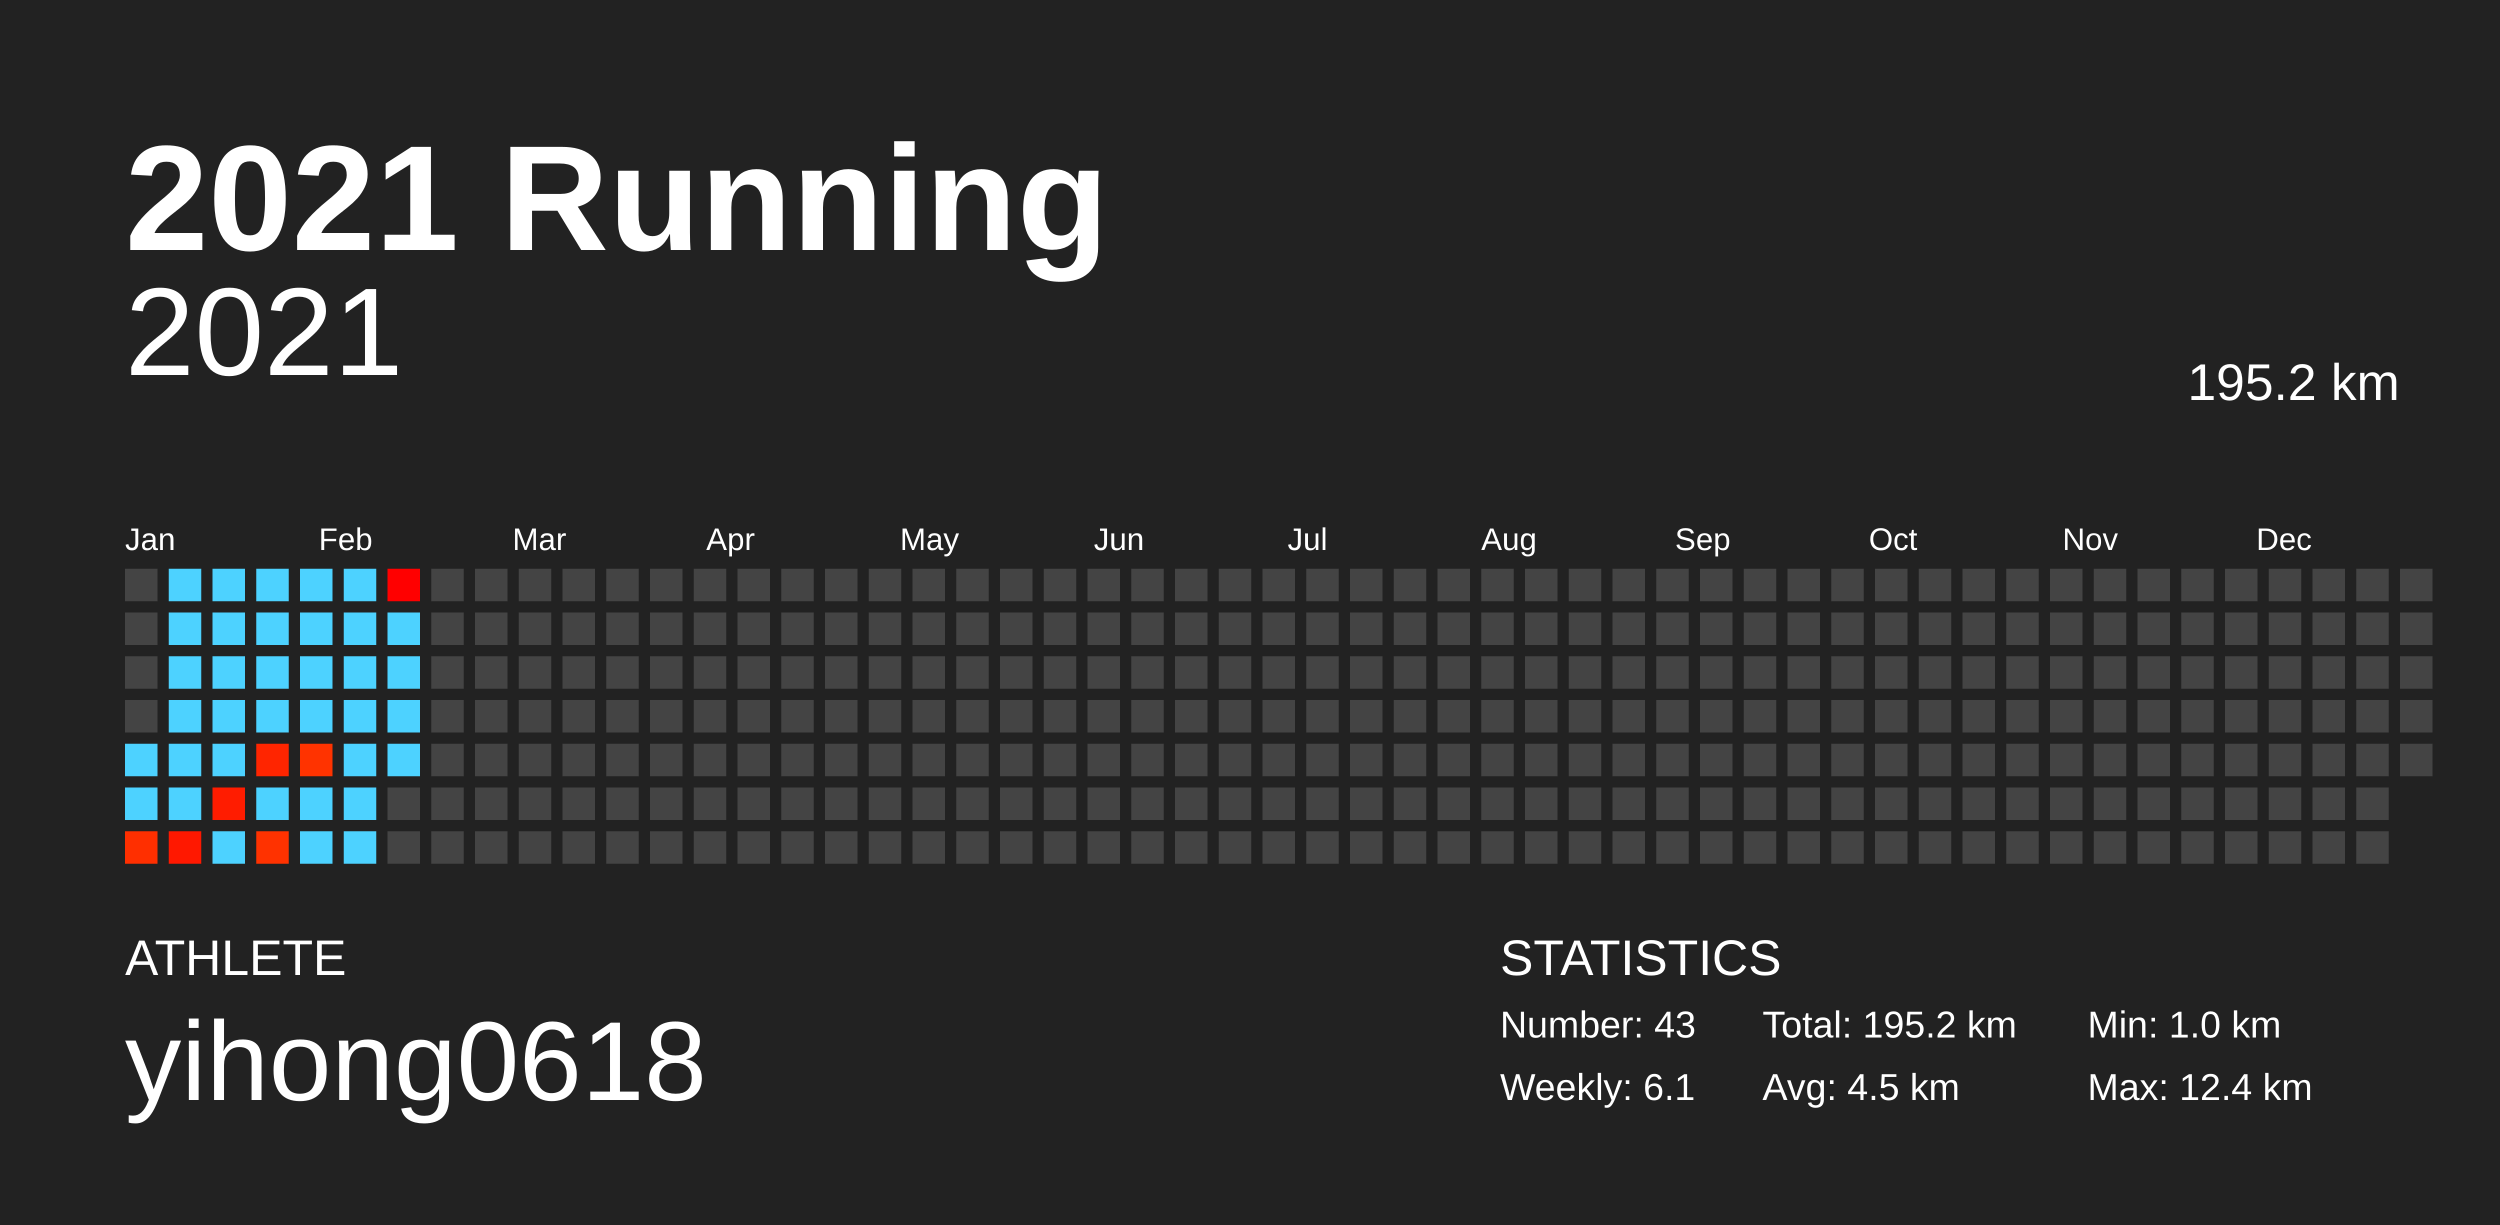
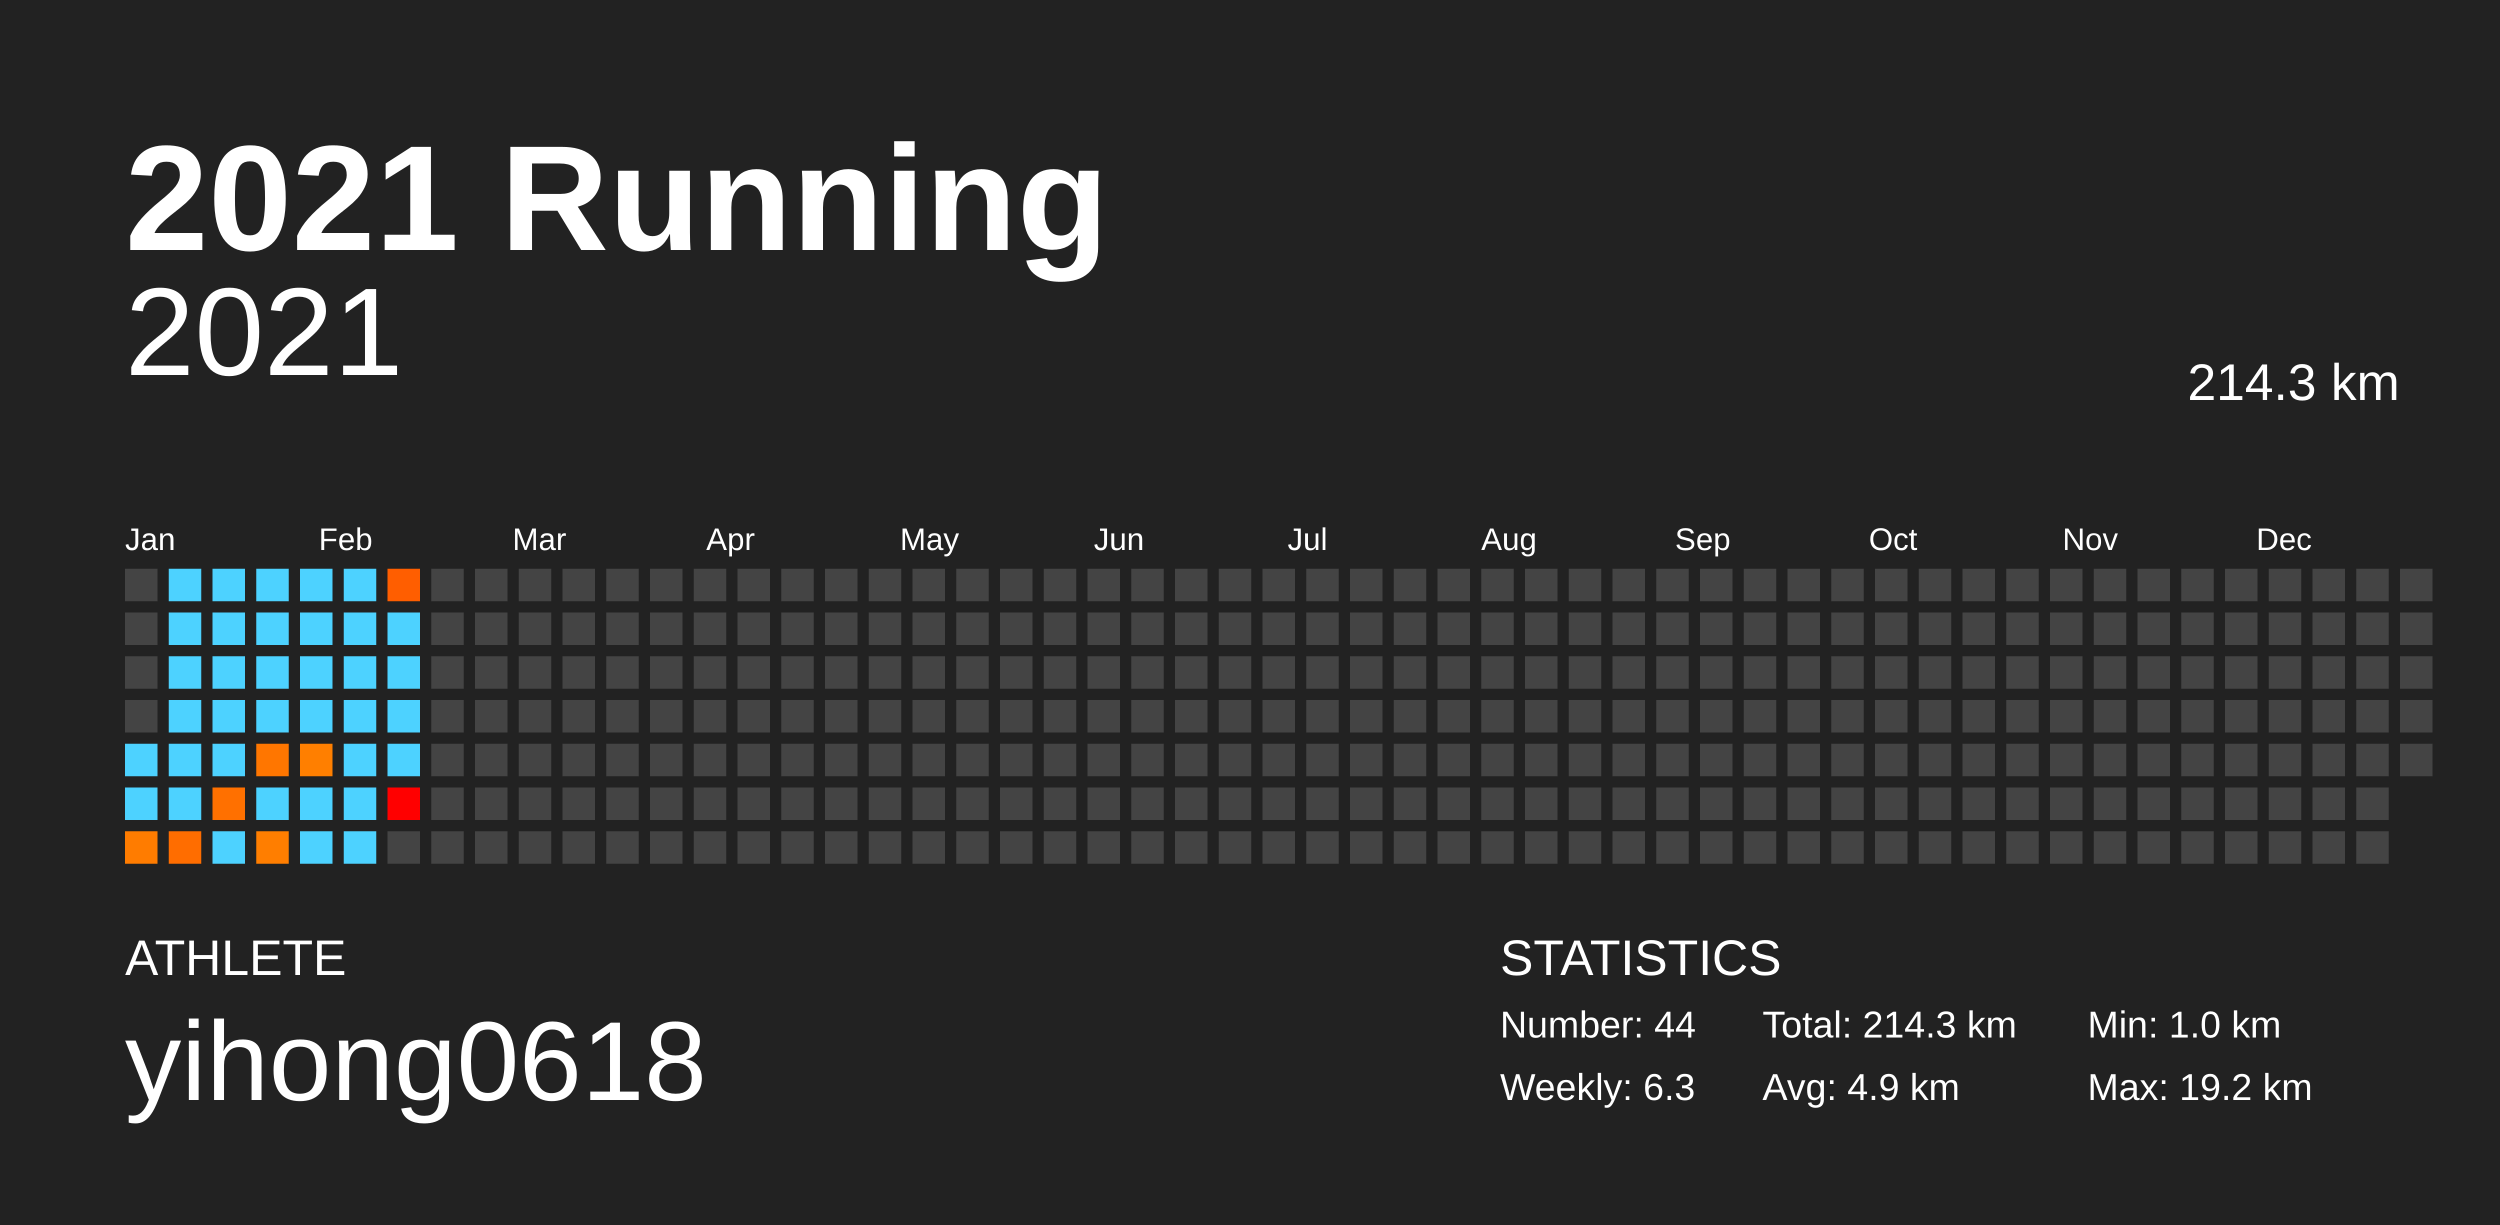
<svg xmlns="http://www.w3.org/2000/svg" baseProfile="full" height="98mm" version="1.1" viewBox="0,0,200,98" width="200mm">
  <defs />
  <rect fill="#222222" height="98" width="200" x="0" y="0" />
  <text fill="#FFFFFF" style="font-size:12px; font-family:Arial; font-weight:bold;" x="10" y="20">2021 Running</text>
  <text fill="#FFFFFF" style="font-size:4px; font-family:Arial" x="10" y="78">ATHLETE</text>
  <text fill="#FFFFFF" style="font-size:9px; font-family:Arial" x="10" y="88">yihong0618</text>
  <text fill="#FFFFFF" style="font-size:4px; font-family:Arial" x="120" y="78">STATISTICS</text>
-   <text fill="#FFFFFF" style="font-size:3px; font-family:Arial" x="120" y="83">Number: 43</text>
-   <text fill="#FFFFFF" style="font-size:3px; font-family:Arial" x="120" y="88">Weekly: 6.1</text>
-   <text fill="#FFFFFF" style="font-size:3px; font-family:Arial" x="141" y="83">Total: 195.2 km</text>
-   <text fill="#FFFFFF" style="font-size:3px; font-family:Arial" x="141" y="88">Avg: 4.5 km</text>
+   <text fill="#FFFFFF" style="font-size:3px; font-family:Arial" x="120" y="83">Number: 44</text>
+   <text fill="#FFFFFF" style="font-size:3px; font-family:Arial" x="120" y="88">Weekly: 6.3</text>
+   <text fill="#FFFFFF" style="font-size:3px; font-family:Arial" x="141" y="83">Total: 214.3 km</text>
+   <text fill="#FFFFFF" style="font-size:3px; font-family:Arial" x="141" y="88">Avg: 4.9 km</text>
  <text fill="#FFFFFF" style="font-size:3px; font-family:Arial" x="167" y="83">Min: 1.0 km</text>
-   <text fill="#FFFFFF" style="font-size:3px; font-family:Arial" x="167" y="88">Max: 12.4 km</text>
+   <text fill="#FFFFFF" style="font-size:3px; font-family:Arial" x="167" y="88">Max: 19.2 km</text>
  <text alignment-baseline="hanging" fill="#FFFFFF" style="font-size:10.0px; font-family:Arial;" x="10" y="30">2021</text>
-   <text alignment-baseline="hanging" fill="#FFFFFF" style="font-size:4.125px; font-family:Arial;" x="175" y="32">195.2 km</text>
+   <text alignment-baseline="hanging" fill="#FFFFFF" style="font-size:4.125px; font-family:Arial;" x="175" y="32">214.3 km</text>
  <text fill="#FFFFFF" style="font-size:2.5px; font-family:Arial" x="10.0" y="44">Jan</text>
  <text fill="#FFFFFF" style="font-size:2.5px; font-family:Arial" x="25.5" y="44">Feb</text>
  <text fill="#FFFFFF" style="font-size:2.5px; font-family:Arial" x="41.0" y="44">Mar</text>
  <text fill="#FFFFFF" style="font-size:2.5px; font-family:Arial" x="56.5" y="44">Apr</text>
  <text fill="#FFFFFF" style="font-size:2.5px; font-family:Arial" x="72.0" y="44">May</text>
  <text fill="#FFFFFF" style="font-size:2.5px; font-family:Arial" x="87.5" y="44">Jun</text>
  <text fill="#FFFFFF" style="font-size:2.5px; font-family:Arial" x="103.0" y="44">Jul</text>
  <text fill="#FFFFFF" style="font-size:2.5px; font-family:Arial" x="118.5" y="44">Aug</text>
  <text fill="#FFFFFF" style="font-size:2.5px; font-family:Arial" x="134.0" y="44">Sep</text>
  <text fill="#FFFFFF" style="font-size:2.5px; font-family:Arial" x="149.5" y="44">Oct</text>
  <text fill="#FFFFFF" style="font-size:2.5px; font-family:Arial" x="165.0" y="44">Nov</text>
  <text fill="#FFFFFF" style="font-size:2.5px; font-family:Arial" x="180.5" y="44">Dec</text>
  <rect fill="#444444" height="2.6" width="2.6" x="10.0" y="45.5" />
  <rect fill="#444444" height="2.6" width="2.6" x="10.0" y="49.0" />
  <rect fill="#444444" height="2.6" width="2.6" x="10.0" y="52.5" />
  <rect fill="#444444" height="2.6" width="2.6" x="10.0" y="56.0" />
  <rect fill="#4dd2ff" height="2.6" width="2.6" x="10.0" y="59.5" />
  <rect fill="#4dd2ff" height="2.6" width="2.6" x="10.0" y="63.0" />
-   <rect fill="#ff2f00" height="2.6" width="2.6" x="10.0" y="66.5" />
+   <rect fill="#ff7c00" height="2.6" width="2.6" x="10.0" y="66.5" />
  <rect fill="#4dd2ff" height="2.6" width="2.6" x="13.5" y="45.5" />
  <rect fill="#4dd2ff" height="2.6" width="2.6" x="13.5" y="49.0" />
  <rect fill="#4dd2ff" height="2.6" width="2.6" x="13.5" y="52.5" />
  <rect fill="#4dd2ff" height="2.6" width="2.6" x="13.5" y="56.0" />
  <rect fill="#4dd2ff" height="2.6" width="2.6" x="13.5" y="59.5" />
  <rect fill="#4dd2ff" height="2.6" width="2.6" x="13.5" y="63.0" />
-   <rect fill="#ff1800" height="2.6" width="2.6" x="13.5" y="66.5" />
+   <rect fill="#ff6d00" height="2.6" width="2.6" x="13.5" y="66.5" />
  <rect fill="#4dd2ff" height="2.6" width="2.6" x="17.0" y="45.5" />
  <rect fill="#4dd2ff" height="2.6" width="2.6" x="17.0" y="49.0" />
  <rect fill="#4dd2ff" height="2.6" width="2.6" x="17.0" y="52.5" />
  <rect fill="#4dd2ff" height="2.6" width="2.6" x="17.0" y="56.0" />
  <rect fill="#4dd2ff" height="2.6" width="2.6" x="17.0" y="59.5" />
-   <rect fill="#ff1c00" height="2.6" width="2.6" x="17.0" y="63.0" />
+   <rect fill="#ff7000" height="2.6" width="2.6" x="17.0" y="63.0" />
  <rect fill="#4dd2ff" height="2.6" width="2.6" x="17.0" y="66.5" />
  <rect fill="#4dd2ff" height="2.6" width="2.6" x="20.5" y="45.5" />
  <rect fill="#4dd2ff" height="2.6" width="2.6" x="20.5" y="49.0" />
  <rect fill="#4dd2ff" height="2.6" width="2.6" x="20.5" y="52.5" />
  <rect fill="#4dd2ff" height="2.6" width="2.6" x="20.5" y="56.0" />
-   <rect fill="#ff2500" height="2.6" width="2.6" x="20.5" y="59.5" />
+   <rect fill="#ff7600" height="2.6" width="2.6" x="20.5" y="59.5" />
  <rect fill="#4dd2ff" height="2.6" width="2.6" x="20.5" y="63.0" />
-   <rect fill="#ff3200" height="2.6" width="2.6" x="20.5" y="66.5" />
+   <rect fill="#ff7e00" height="2.6" width="2.6" x="20.5" y="66.5" />
  <rect fill="#4dd2ff" height="2.6" width="2.6" x="24.0" y="45.5" />
  <rect fill="#4dd2ff" height="2.6" width="2.6" x="24.0" y="49.0" />
  <rect fill="#4dd2ff" height="2.6" width="2.6" x="24.0" y="52.5" />
  <rect fill="#4dd2ff" height="2.6" width="2.6" x="24.0" y="56.0" />
-   <rect fill="#ff3300" height="2.6" width="2.6" x="24.0" y="59.5" />
+   <rect fill="#ff7f00" height="2.6" width="2.6" x="24.0" y="59.5" />
  <rect fill="#4dd2ff" height="2.6" width="2.6" x="24.0" y="63.0" />
  <rect fill="#4dd2ff" height="2.6" width="2.6" x="24.0" y="66.5" />
  <rect fill="#4dd2ff" height="2.6" width="2.6" x="27.5" y="45.5" />
  <rect fill="#4dd2ff" height="2.6" width="2.6" x="27.5" y="49.0" />
  <rect fill="#4dd2ff" height="2.6" width="2.6" x="27.5" y="52.5" />
  <rect fill="#4dd2ff" height="2.6" width="2.6" x="27.5" y="56.0" />
  <rect fill="#4dd2ff" height="2.6" width="2.6" x="27.5" y="59.5" />
  <rect fill="#4dd2ff" height="2.6" width="2.6" x="27.5" y="63.0" />
  <rect fill="#4dd2ff" height="2.6" width="2.6" x="27.5" y="66.5" />
-   <rect fill="#ff0000" height="2.6" width="2.6" x="31.0" y="45.5" />
+   <rect fill="#ff5e00" height="2.6" width="2.6" x="31.0" y="45.5" />
  <rect fill="#4dd2ff" height="2.6" width="2.6" x="31.0" y="49.0" />
  <rect fill="#4dd2ff" height="2.6" width="2.6" x="31.0" y="52.5" />
  <rect fill="#4dd2ff" height="2.6" width="2.6" x="31.0" y="56.0" />
  <rect fill="#4dd2ff" height="2.6" width="2.6" x="31.0" y="59.5" />
-   <rect fill="#444444" height="2.6" width="2.6" x="31.0" y="63.0" />
+   <rect fill="#ff0000" height="2.6" width="2.6" x="31.0" y="63.0" />
  <rect fill="#444444" height="2.6" width="2.6" x="31.0" y="66.5" />
  <rect fill="#444444" height="2.6" width="2.6" x="34.5" y="45.5" />
  <rect fill="#444444" height="2.6" width="2.6" x="34.5" y="49.0" />
  <rect fill="#444444" height="2.6" width="2.6" x="34.5" y="52.5" />
  <rect fill="#444444" height="2.6" width="2.6" x="34.5" y="56.0" />
  <rect fill="#444444" height="2.6" width="2.6" x="34.5" y="59.5" />
  <rect fill="#444444" height="2.6" width="2.6" x="34.5" y="63.0" />
  <rect fill="#444444" height="2.6" width="2.6" x="34.5" y="66.5" />
  <rect fill="#444444" height="2.6" width="2.6" x="38.0" y="45.5" />
  <rect fill="#444444" height="2.6" width="2.6" x="38.0" y="49.0" />
  <rect fill="#444444" height="2.6" width="2.6" x="38.0" y="52.5" />
  <rect fill="#444444" height="2.6" width="2.6" x="38.0" y="56.0" />
  <rect fill="#444444" height="2.6" width="2.6" x="38.0" y="59.5" />
  <rect fill="#444444" height="2.6" width="2.6" x="38.0" y="63.0" />
  <rect fill="#444444" height="2.6" width="2.6" x="38.0" y="66.5" />
  <rect fill="#444444" height="2.6" width="2.6" x="41.5" y="45.5" />
  <rect fill="#444444" height="2.6" width="2.6" x="41.5" y="49.0" />
  <rect fill="#444444" height="2.6" width="2.6" x="41.5" y="52.5" />
  <rect fill="#444444" height="2.6" width="2.6" x="41.5" y="56.0" />
  <rect fill="#444444" height="2.6" width="2.6" x="41.5" y="59.5" />
  <rect fill="#444444" height="2.6" width="2.6" x="41.5" y="63.0" />
  <rect fill="#444444" height="2.6" width="2.6" x="41.5" y="66.5" />
  <rect fill="#444444" height="2.6" width="2.6" x="45.0" y="45.5" />
  <rect fill="#444444" height="2.6" width="2.6" x="45.0" y="49.0" />
  <rect fill="#444444" height="2.6" width="2.6" x="45.0" y="52.5" />
  <rect fill="#444444" height="2.6" width="2.6" x="45.0" y="56.0" />
  <rect fill="#444444" height="2.6" width="2.6" x="45.0" y="59.5" />
  <rect fill="#444444" height="2.6" width="2.6" x="45.0" y="63.0" />
  <rect fill="#444444" height="2.6" width="2.6" x="45.0" y="66.5" />
  <rect fill="#444444" height="2.6" width="2.6" x="48.5" y="45.5" />
  <rect fill="#444444" height="2.6" width="2.6" x="48.5" y="49.0" />
  <rect fill="#444444" height="2.6" width="2.6" x="48.5" y="52.5" />
  <rect fill="#444444" height="2.6" width="2.6" x="48.5" y="56.0" />
  <rect fill="#444444" height="2.6" width="2.6" x="48.5" y="59.5" />
  <rect fill="#444444" height="2.6" width="2.6" x="48.5" y="63.0" />
  <rect fill="#444444" height="2.6" width="2.6" x="48.5" y="66.5" />
  <rect fill="#444444" height="2.6" width="2.6" x="52.0" y="45.5" />
  <rect fill="#444444" height="2.6" width="2.6" x="52.0" y="49.0" />
  <rect fill="#444444" height="2.6" width="2.6" x="52.0" y="52.5" />
  <rect fill="#444444" height="2.6" width="2.6" x="52.0" y="56.0" />
  <rect fill="#444444" height="2.6" width="2.6" x="52.0" y="59.5" />
  <rect fill="#444444" height="2.6" width="2.6" x="52.0" y="63.0" />
  <rect fill="#444444" height="2.6" width="2.6" x="52.0" y="66.5" />
  <rect fill="#444444" height="2.6" width="2.6" x="55.5" y="45.5" />
  <rect fill="#444444" height="2.6" width="2.6" x="55.5" y="49.0" />
  <rect fill="#444444" height="2.6" width="2.6" x="55.5" y="52.5" />
  <rect fill="#444444" height="2.6" width="2.6" x="55.5" y="56.0" />
  <rect fill="#444444" height="2.6" width="2.6" x="55.5" y="59.5" />
  <rect fill="#444444" height="2.6" width="2.6" x="55.5" y="63.0" />
  <rect fill="#444444" height="2.6" width="2.6" x="55.5" y="66.5" />
  <rect fill="#444444" height="2.6" width="2.6" x="59.0" y="45.5" />
  <rect fill="#444444" height="2.6" width="2.6" x="59.0" y="49.0" />
  <rect fill="#444444" height="2.6" width="2.6" x="59.0" y="52.5" />
  <rect fill="#444444" height="2.6" width="2.6" x="59.0" y="56.0" />
  <rect fill="#444444" height="2.6" width="2.6" x="59.0" y="59.5" />
  <rect fill="#444444" height="2.6" width="2.6" x="59.0" y="63.0" />
  <rect fill="#444444" height="2.6" width="2.6" x="59.0" y="66.5" />
  <rect fill="#444444" height="2.6" width="2.6" x="62.5" y="45.5" />
  <rect fill="#444444" height="2.6" width="2.6" x="62.5" y="49.0" />
  <rect fill="#444444" height="2.6" width="2.6" x="62.5" y="52.5" />
  <rect fill="#444444" height="2.6" width="2.6" x="62.5" y="56.0" />
  <rect fill="#444444" height="2.6" width="2.6" x="62.5" y="59.5" />
  <rect fill="#444444" height="2.6" width="2.6" x="62.5" y="63.0" />
  <rect fill="#444444" height="2.6" width="2.6" x="62.5" y="66.5" />
  <rect fill="#444444" height="2.6" width="2.6" x="66.0" y="45.5" />
  <rect fill="#444444" height="2.6" width="2.6" x="66.0" y="49.0" />
  <rect fill="#444444" height="2.6" width="2.6" x="66.0" y="52.5" />
  <rect fill="#444444" height="2.6" width="2.6" x="66.0" y="56.0" />
  <rect fill="#444444" height="2.6" width="2.6" x="66.0" y="59.5" />
  <rect fill="#444444" height="2.6" width="2.6" x="66.0" y="63.0" />
  <rect fill="#444444" height="2.6" width="2.6" x="66.0" y="66.5" />
  <rect fill="#444444" height="2.6" width="2.6" x="69.5" y="45.5" />
  <rect fill="#444444" height="2.6" width="2.6" x="69.5" y="49.0" />
  <rect fill="#444444" height="2.6" width="2.6" x="69.5" y="52.5" />
  <rect fill="#444444" height="2.6" width="2.6" x="69.5" y="56.0" />
  <rect fill="#444444" height="2.6" width="2.6" x="69.5" y="59.5" />
  <rect fill="#444444" height="2.6" width="2.6" x="69.5" y="63.0" />
  <rect fill="#444444" height="2.6" width="2.6" x="69.5" y="66.5" />
  <rect fill="#444444" height="2.6" width="2.6" x="73.0" y="45.5" />
  <rect fill="#444444" height="2.6" width="2.6" x="73.0" y="49.0" />
  <rect fill="#444444" height="2.6" width="2.6" x="73.0" y="52.5" />
  <rect fill="#444444" height="2.6" width="2.6" x="73.0" y="56.0" />
  <rect fill="#444444" height="2.6" width="2.6" x="73.0" y="59.5" />
  <rect fill="#444444" height="2.6" width="2.6" x="73.0" y="63.0" />
  <rect fill="#444444" height="2.6" width="2.6" x="73.0" y="66.5" />
  <rect fill="#444444" height="2.6" width="2.6" x="76.5" y="45.5" />
  <rect fill="#444444" height="2.6" width="2.6" x="76.5" y="49.0" />
  <rect fill="#444444" height="2.6" width="2.6" x="76.5" y="52.5" />
  <rect fill="#444444" height="2.6" width="2.6" x="76.5" y="56.0" />
  <rect fill="#444444" height="2.6" width="2.6" x="76.5" y="59.5" />
  <rect fill="#444444" height="2.6" width="2.6" x="76.5" y="63.0" />
  <rect fill="#444444" height="2.6" width="2.6" x="76.5" y="66.5" />
  <rect fill="#444444" height="2.6" width="2.6" x="80.0" y="45.5" />
  <rect fill="#444444" height="2.6" width="2.6" x="80.0" y="49.0" />
  <rect fill="#444444" height="2.6" width="2.6" x="80.0" y="52.5" />
  <rect fill="#444444" height="2.6" width="2.6" x="80.0" y="56.0" />
  <rect fill="#444444" height="2.6" width="2.6" x="80.0" y="59.5" />
  <rect fill="#444444" height="2.6" width="2.6" x="80.0" y="63.0" />
  <rect fill="#444444" height="2.6" width="2.6" x="80.0" y="66.5" />
  <rect fill="#444444" height="2.6" width="2.6" x="83.5" y="45.5" />
  <rect fill="#444444" height="2.6" width="2.6" x="83.5" y="49.0" />
  <rect fill="#444444" height="2.6" width="2.6" x="83.5" y="52.5" />
  <rect fill="#444444" height="2.6" width="2.6" x="83.5" y="56.0" />
  <rect fill="#444444" height="2.6" width="2.6" x="83.5" y="59.5" />
  <rect fill="#444444" height="2.6" width="2.6" x="83.5" y="63.0" />
  <rect fill="#444444" height="2.6" width="2.6" x="83.5" y="66.5" />
  <rect fill="#444444" height="2.6" width="2.6" x="87.0" y="45.5" />
  <rect fill="#444444" height="2.6" width="2.6" x="87.0" y="49.0" />
  <rect fill="#444444" height="2.6" width="2.6" x="87.0" y="52.5" />
  <rect fill="#444444" height="2.6" width="2.6" x="87.0" y="56.0" />
  <rect fill="#444444" height="2.6" width="2.6" x="87.0" y="59.5" />
  <rect fill="#444444" height="2.6" width="2.6" x="87.0" y="63.0" />
  <rect fill="#444444" height="2.6" width="2.6" x="87.0" y="66.5" />
  <rect fill="#444444" height="2.6" width="2.6" x="90.5" y="45.5" />
  <rect fill="#444444" height="2.6" width="2.6" x="90.5" y="49.0" />
  <rect fill="#444444" height="2.6" width="2.6" x="90.5" y="52.5" />
  <rect fill="#444444" height="2.6" width="2.6" x="90.5" y="56.0" />
  <rect fill="#444444" height="2.6" width="2.6" x="90.5" y="59.5" />
  <rect fill="#444444" height="2.6" width="2.6" x="90.5" y="63.0" />
  <rect fill="#444444" height="2.6" width="2.6" x="90.5" y="66.5" />
  <rect fill="#444444" height="2.6" width="2.6" x="94.0" y="45.5" />
  <rect fill="#444444" height="2.6" width="2.6" x="94.0" y="49.0" />
  <rect fill="#444444" height="2.6" width="2.6" x="94.0" y="52.5" />
  <rect fill="#444444" height="2.6" width="2.6" x="94.0" y="56.0" />
  <rect fill="#444444" height="2.6" width="2.6" x="94.0" y="59.5" />
  <rect fill="#444444" height="2.6" width="2.6" x="94.0" y="63.0" />
  <rect fill="#444444" height="2.6" width="2.6" x="94.0" y="66.5" />
  <rect fill="#444444" height="2.6" width="2.6" x="97.5" y="45.5" />
  <rect fill="#444444" height="2.6" width="2.6" x="97.5" y="49.0" />
  <rect fill="#444444" height="2.6" width="2.6" x="97.5" y="52.5" />
  <rect fill="#444444" height="2.6" width="2.6" x="97.5" y="56.0" />
  <rect fill="#444444" height="2.6" width="2.6" x="97.5" y="59.5" />
  <rect fill="#444444" height="2.6" width="2.6" x="97.5" y="63.0" />
  <rect fill="#444444" height="2.6" width="2.6" x="97.5" y="66.5" />
  <rect fill="#444444" height="2.6" width="2.6" x="101.0" y="45.5" />
  <rect fill="#444444" height="2.6" width="2.6" x="101.0" y="49.0" />
  <rect fill="#444444" height="2.6" width="2.6" x="101.0" y="52.5" />
  <rect fill="#444444" height="2.6" width="2.6" x="101.0" y="56.0" />
  <rect fill="#444444" height="2.6" width="2.6" x="101.0" y="59.5" />
  <rect fill="#444444" height="2.6" width="2.6" x="101.0" y="63.0" />
  <rect fill="#444444" height="2.6" width="2.6" x="101.0" y="66.5" />
  <rect fill="#444444" height="2.6" width="2.6" x="104.5" y="45.5" />
  <rect fill="#444444" height="2.6" width="2.6" x="104.5" y="49.0" />
  <rect fill="#444444" height="2.6" width="2.6" x="104.5" y="52.5" />
  <rect fill="#444444" height="2.6" width="2.6" x="104.5" y="56.0" />
  <rect fill="#444444" height="2.6" width="2.6" x="104.5" y="59.5" />
  <rect fill="#444444" height="2.6" width="2.6" x="104.5" y="63.0" />
  <rect fill="#444444" height="2.6" width="2.6" x="104.5" y="66.5" />
  <rect fill="#444444" height="2.6" width="2.6" x="108.0" y="45.5" />
  <rect fill="#444444" height="2.6" width="2.6" x="108.0" y="49.0" />
  <rect fill="#444444" height="2.6" width="2.6" x="108.0" y="52.5" />
  <rect fill="#444444" height="2.6" width="2.6" x="108.0" y="56.0" />
  <rect fill="#444444" height="2.6" width="2.6" x="108.0" y="59.5" />
  <rect fill="#444444" height="2.6" width="2.6" x="108.0" y="63.0" />
  <rect fill="#444444" height="2.6" width="2.6" x="108.0" y="66.5" />
  <rect fill="#444444" height="2.6" width="2.6" x="111.5" y="45.5" />
  <rect fill="#444444" height="2.6" width="2.6" x="111.5" y="49.0" />
  <rect fill="#444444" height="2.6" width="2.6" x="111.5" y="52.5" />
  <rect fill="#444444" height="2.6" width="2.6" x="111.5" y="56.0" />
  <rect fill="#444444" height="2.6" width="2.6" x="111.5" y="59.5" />
  <rect fill="#444444" height="2.6" width="2.6" x="111.5" y="63.0" />
  <rect fill="#444444" height="2.6" width="2.6" x="111.5" y="66.5" />
  <rect fill="#444444" height="2.6" width="2.6" x="115.0" y="45.5" />
  <rect fill="#444444" height="2.6" width="2.6" x="115.0" y="49.0" />
  <rect fill="#444444" height="2.6" width="2.6" x="115.0" y="52.5" />
  <rect fill="#444444" height="2.6" width="2.6" x="115.0" y="56.0" />
  <rect fill="#444444" height="2.6" width="2.6" x="115.0" y="59.5" />
  <rect fill="#444444" height="2.6" width="2.6" x="115.0" y="63.0" />
  <rect fill="#444444" height="2.6" width="2.6" x="115.0" y="66.5" />
  <rect fill="#444444" height="2.6" width="2.6" x="118.5" y="45.5" />
  <rect fill="#444444" height="2.6" width="2.6" x="118.5" y="49.0" />
  <rect fill="#444444" height="2.6" width="2.6" x="118.5" y="52.5" />
  <rect fill="#444444" height="2.6" width="2.6" x="118.5" y="56.0" />
  <rect fill="#444444" height="2.6" width="2.6" x="118.5" y="59.5" />
  <rect fill="#444444" height="2.6" width="2.6" x="118.5" y="63.0" />
  <rect fill="#444444" height="2.6" width="2.6" x="118.5" y="66.5" />
  <rect fill="#444444" height="2.6" width="2.6" x="122.0" y="45.5" />
  <rect fill="#444444" height="2.6" width="2.6" x="122.0" y="49.0" />
  <rect fill="#444444" height="2.6" width="2.6" x="122.0" y="52.5" />
  <rect fill="#444444" height="2.6" width="2.6" x="122.0" y="56.0" />
  <rect fill="#444444" height="2.6" width="2.6" x="122.0" y="59.5" />
  <rect fill="#444444" height="2.6" width="2.6" x="122.0" y="63.0" />
  <rect fill="#444444" height="2.6" width="2.6" x="122.0" y="66.5" />
  <rect fill="#444444" height="2.6" width="2.6" x="125.5" y="45.5" />
  <rect fill="#444444" height="2.6" width="2.6" x="125.5" y="49.0" />
  <rect fill="#444444" height="2.6" width="2.6" x="125.5" y="52.5" />
  <rect fill="#444444" height="2.6" width="2.6" x="125.5" y="56.0" />
  <rect fill="#444444" height="2.6" width="2.6" x="125.5" y="59.5" />
  <rect fill="#444444" height="2.6" width="2.6" x="125.5" y="63.0" />
  <rect fill="#444444" height="2.6" width="2.6" x="125.5" y="66.5" />
  <rect fill="#444444" height="2.6" width="2.6" x="129.0" y="45.5" />
  <rect fill="#444444" height="2.6" width="2.6" x="129.0" y="49.0" />
  <rect fill="#444444" height="2.6" width="2.6" x="129.0" y="52.5" />
  <rect fill="#444444" height="2.6" width="2.6" x="129.0" y="56.0" />
  <rect fill="#444444" height="2.6" width="2.6" x="129.0" y="59.5" />
  <rect fill="#444444" height="2.6" width="2.6" x="129.0" y="63.0" />
  <rect fill="#444444" height="2.6" width="2.6" x="129.0" y="66.5" />
  <rect fill="#444444" height="2.6" width="2.6" x="132.5" y="45.5" />
  <rect fill="#444444" height="2.6" width="2.6" x="132.5" y="49.0" />
  <rect fill="#444444" height="2.6" width="2.6" x="132.5" y="52.5" />
  <rect fill="#444444" height="2.6" width="2.6" x="132.5" y="56.0" />
  <rect fill="#444444" height="2.6" width="2.6" x="132.5" y="59.5" />
  <rect fill="#444444" height="2.6" width="2.6" x="132.5" y="63.0" />
  <rect fill="#444444" height="2.6" width="2.6" x="132.5" y="66.5" />
  <rect fill="#444444" height="2.6" width="2.6" x="136.0" y="45.5" />
  <rect fill="#444444" height="2.6" width="2.6" x="136.0" y="49.0" />
  <rect fill="#444444" height="2.6" width="2.6" x="136.0" y="52.5" />
  <rect fill="#444444" height="2.6" width="2.6" x="136.0" y="56.0" />
  <rect fill="#444444" height="2.6" width="2.6" x="136.0" y="59.5" />
  <rect fill="#444444" height="2.6" width="2.6" x="136.0" y="63.0" />
  <rect fill="#444444" height="2.6" width="2.6" x="136.0" y="66.5" />
  <rect fill="#444444" height="2.6" width="2.6" x="139.5" y="45.5" />
  <rect fill="#444444" height="2.6" width="2.6" x="139.5" y="49.0" />
  <rect fill="#444444" height="2.6" width="2.6" x="139.5" y="52.5" />
  <rect fill="#444444" height="2.6" width="2.6" x="139.5" y="56.0" />
  <rect fill="#444444" height="2.6" width="2.6" x="139.5" y="59.5" />
  <rect fill="#444444" height="2.6" width="2.6" x="139.5" y="63.0" />
  <rect fill="#444444" height="2.6" width="2.6" x="139.5" y="66.5" />
  <rect fill="#444444" height="2.6" width="2.6" x="143.0" y="45.5" />
  <rect fill="#444444" height="2.6" width="2.6" x="143.0" y="49.0" />
  <rect fill="#444444" height="2.6" width="2.6" x="143.0" y="52.5" />
  <rect fill="#444444" height="2.6" width="2.6" x="143.0" y="56.0" />
  <rect fill="#444444" height="2.6" width="2.6" x="143.0" y="59.5" />
  <rect fill="#444444" height="2.6" width="2.6" x="143.0" y="63.0" />
  <rect fill="#444444" height="2.6" width="2.6" x="143.0" y="66.5" />
  <rect fill="#444444" height="2.6" width="2.6" x="146.5" y="45.5" />
  <rect fill="#444444" height="2.6" width="2.6" x="146.5" y="49.0" />
  <rect fill="#444444" height="2.6" width="2.6" x="146.5" y="52.5" />
  <rect fill="#444444" height="2.6" width="2.6" x="146.5" y="56.0" />
  <rect fill="#444444" height="2.6" width="2.6" x="146.5" y="59.5" />
  <rect fill="#444444" height="2.6" width="2.6" x="146.5" y="63.0" />
  <rect fill="#444444" height="2.6" width="2.6" x="146.5" y="66.5" />
  <rect fill="#444444" height="2.6" width="2.6" x="150.0" y="45.5" />
  <rect fill="#444444" height="2.6" width="2.6" x="150.0" y="49.0" />
  <rect fill="#444444" height="2.6" width="2.6" x="150.0" y="52.5" />
  <rect fill="#444444" height="2.6" width="2.6" x="150.0" y="56.0" />
  <rect fill="#444444" height="2.6" width="2.6" x="150.0" y="59.5" />
  <rect fill="#444444" height="2.6" width="2.6" x="150.0" y="63.0" />
  <rect fill="#444444" height="2.6" width="2.6" x="150.0" y="66.5" />
  <rect fill="#444444" height="2.6" width="2.6" x="153.5" y="45.5" />
  <rect fill="#444444" height="2.6" width="2.6" x="153.5" y="49.0" />
  <rect fill="#444444" height="2.6" width="2.6" x="153.5" y="52.5" />
  <rect fill="#444444" height="2.6" width="2.6" x="153.5" y="56.0" />
  <rect fill="#444444" height="2.6" width="2.6" x="153.5" y="59.5" />
  <rect fill="#444444" height="2.6" width="2.6" x="153.5" y="63.0" />
  <rect fill="#444444" height="2.6" width="2.6" x="153.5" y="66.5" />
  <rect fill="#444444" height="2.6" width="2.6" x="157.0" y="45.5" />
  <rect fill="#444444" height="2.6" width="2.6" x="157.0" y="49.0" />
  <rect fill="#444444" height="2.6" width="2.6" x="157.0" y="52.5" />
  <rect fill="#444444" height="2.6" width="2.6" x="157.0" y="56.0" />
  <rect fill="#444444" height="2.6" width="2.6" x="157.0" y="59.5" />
  <rect fill="#444444" height="2.6" width="2.6" x="157.0" y="63.0" />
  <rect fill="#444444" height="2.6" width="2.6" x="157.0" y="66.5" />
  <rect fill="#444444" height="2.6" width="2.6" x="160.5" y="45.5" />
  <rect fill="#444444" height="2.6" width="2.6" x="160.5" y="49.0" />
  <rect fill="#444444" height="2.6" width="2.6" x="160.5" y="52.5" />
  <rect fill="#444444" height="2.6" width="2.6" x="160.5" y="56.0" />
  <rect fill="#444444" height="2.6" width="2.6" x="160.5" y="59.5" />
  <rect fill="#444444" height="2.6" width="2.6" x="160.5" y="63.0" />
  <rect fill="#444444" height="2.6" width="2.6" x="160.5" y="66.5" />
  <rect fill="#444444" height="2.6" width="2.6" x="164.0" y="45.5" />
  <rect fill="#444444" height="2.6" width="2.6" x="164.0" y="49.0" />
  <rect fill="#444444" height="2.6" width="2.6" x="164.0" y="52.5" />
  <rect fill="#444444" height="2.6" width="2.6" x="164.0" y="56.0" />
  <rect fill="#444444" height="2.6" width="2.6" x="164.0" y="59.5" />
  <rect fill="#444444" height="2.6" width="2.6" x="164.0" y="63.0" />
  <rect fill="#444444" height="2.6" width="2.6" x="164.0" y="66.5" />
  <rect fill="#444444" height="2.6" width="2.6" x="167.5" y="45.5" />
  <rect fill="#444444" height="2.6" width="2.6" x="167.5" y="49.0" />
  <rect fill="#444444" height="2.6" width="2.6" x="167.5" y="52.5" />
  <rect fill="#444444" height="2.6" width="2.6" x="167.5" y="56.0" />
  <rect fill="#444444" height="2.6" width="2.6" x="167.5" y="59.5" />
  <rect fill="#444444" height="2.6" width="2.6" x="167.5" y="63.0" />
  <rect fill="#444444" height="2.6" width="2.6" x="167.5" y="66.5" />
  <rect fill="#444444" height="2.6" width="2.6" x="171.0" y="45.5" />
  <rect fill="#444444" height="2.6" width="2.6" x="171.0" y="49.0" />
  <rect fill="#444444" height="2.6" width="2.6" x="171.0" y="52.5" />
  <rect fill="#444444" height="2.6" width="2.6" x="171.0" y="56.0" />
  <rect fill="#444444" height="2.6" width="2.6" x="171.0" y="59.5" />
  <rect fill="#444444" height="2.6" width="2.6" x="171.0" y="63.0" />
  <rect fill="#444444" height="2.6" width="2.6" x="171.0" y="66.5" />
  <rect fill="#444444" height="2.6" width="2.6" x="174.5" y="45.5" />
  <rect fill="#444444" height="2.6" width="2.6" x="174.5" y="49.0" />
  <rect fill="#444444" height="2.6" width="2.6" x="174.5" y="52.5" />
  <rect fill="#444444" height="2.6" width="2.6" x="174.5" y="56.0" />
  <rect fill="#444444" height="2.6" width="2.6" x="174.5" y="59.5" />
  <rect fill="#444444" height="2.6" width="2.6" x="174.5" y="63.0" />
  <rect fill="#444444" height="2.6" width="2.6" x="174.5" y="66.5" />
  <rect fill="#444444" height="2.6" width="2.6" x="178.0" y="45.5" />
  <rect fill="#444444" height="2.6" width="2.6" x="178.0" y="49.0" />
  <rect fill="#444444" height="2.6" width="2.6" x="178.0" y="52.5" />
  <rect fill="#444444" height="2.6" width="2.6" x="178.0" y="56.0" />
  <rect fill="#444444" height="2.6" width="2.6" x="178.0" y="59.5" />
  <rect fill="#444444" height="2.6" width="2.6" x="178.0" y="63.0" />
  <rect fill="#444444" height="2.6" width="2.6" x="178.0" y="66.5" />
  <rect fill="#444444" height="2.6" width="2.6" x="181.5" y="45.5" />
  <rect fill="#444444" height="2.6" width="2.6" x="181.5" y="49.0" />
  <rect fill="#444444" height="2.6" width="2.6" x="181.5" y="52.5" />
  <rect fill="#444444" height="2.6" width="2.6" x="181.5" y="56.0" />
  <rect fill="#444444" height="2.6" width="2.6" x="181.5" y="59.5" />
  <rect fill="#444444" height="2.6" width="2.6" x="181.5" y="63.0" />
  <rect fill="#444444" height="2.6" width="2.6" x="181.5" y="66.5" />
  <rect fill="#444444" height="2.6" width="2.6" x="185.0" y="45.5" />
  <rect fill="#444444" height="2.6" width="2.6" x="185.0" y="49.0" />
  <rect fill="#444444" height="2.6" width="2.6" x="185.0" y="52.5" />
  <rect fill="#444444" height="2.6" width="2.6" x="185.0" y="56.0" />
  <rect fill="#444444" height="2.6" width="2.6" x="185.0" y="59.5" />
  <rect fill="#444444" height="2.6" width="2.6" x="185.0" y="63.0" />
  <rect fill="#444444" height="2.6" width="2.6" x="185.0" y="66.5" />
  <rect fill="#444444" height="2.6" width="2.6" x="188.5" y="45.5" />
  <rect fill="#444444" height="2.6" width="2.6" x="188.5" y="49.0" />
  <rect fill="#444444" height="2.6" width="2.6" x="188.5" y="52.5" />
  <rect fill="#444444" height="2.6" width="2.6" x="188.5" y="56.0" />
  <rect fill="#444444" height="2.6" width="2.6" x="188.5" y="59.5" />
  <rect fill="#444444" height="2.6" width="2.6" x="188.5" y="63.0" />
  <rect fill="#444444" height="2.6" width="2.6" x="188.5" y="66.5" />
  <rect fill="#444444" height="2.6" width="2.6" x="192.0" y="45.5" />
  <rect fill="#444444" height="2.6" width="2.6" x="192.0" y="49.0" />
  <rect fill="#444444" height="2.6" width="2.6" x="192.0" y="52.5" />
  <rect fill="#444444" height="2.6" width="2.6" x="192.0" y="56.0" />
  <rect fill="#444444" height="2.6" width="2.6" x="192.0" y="59.5" />
</svg>
